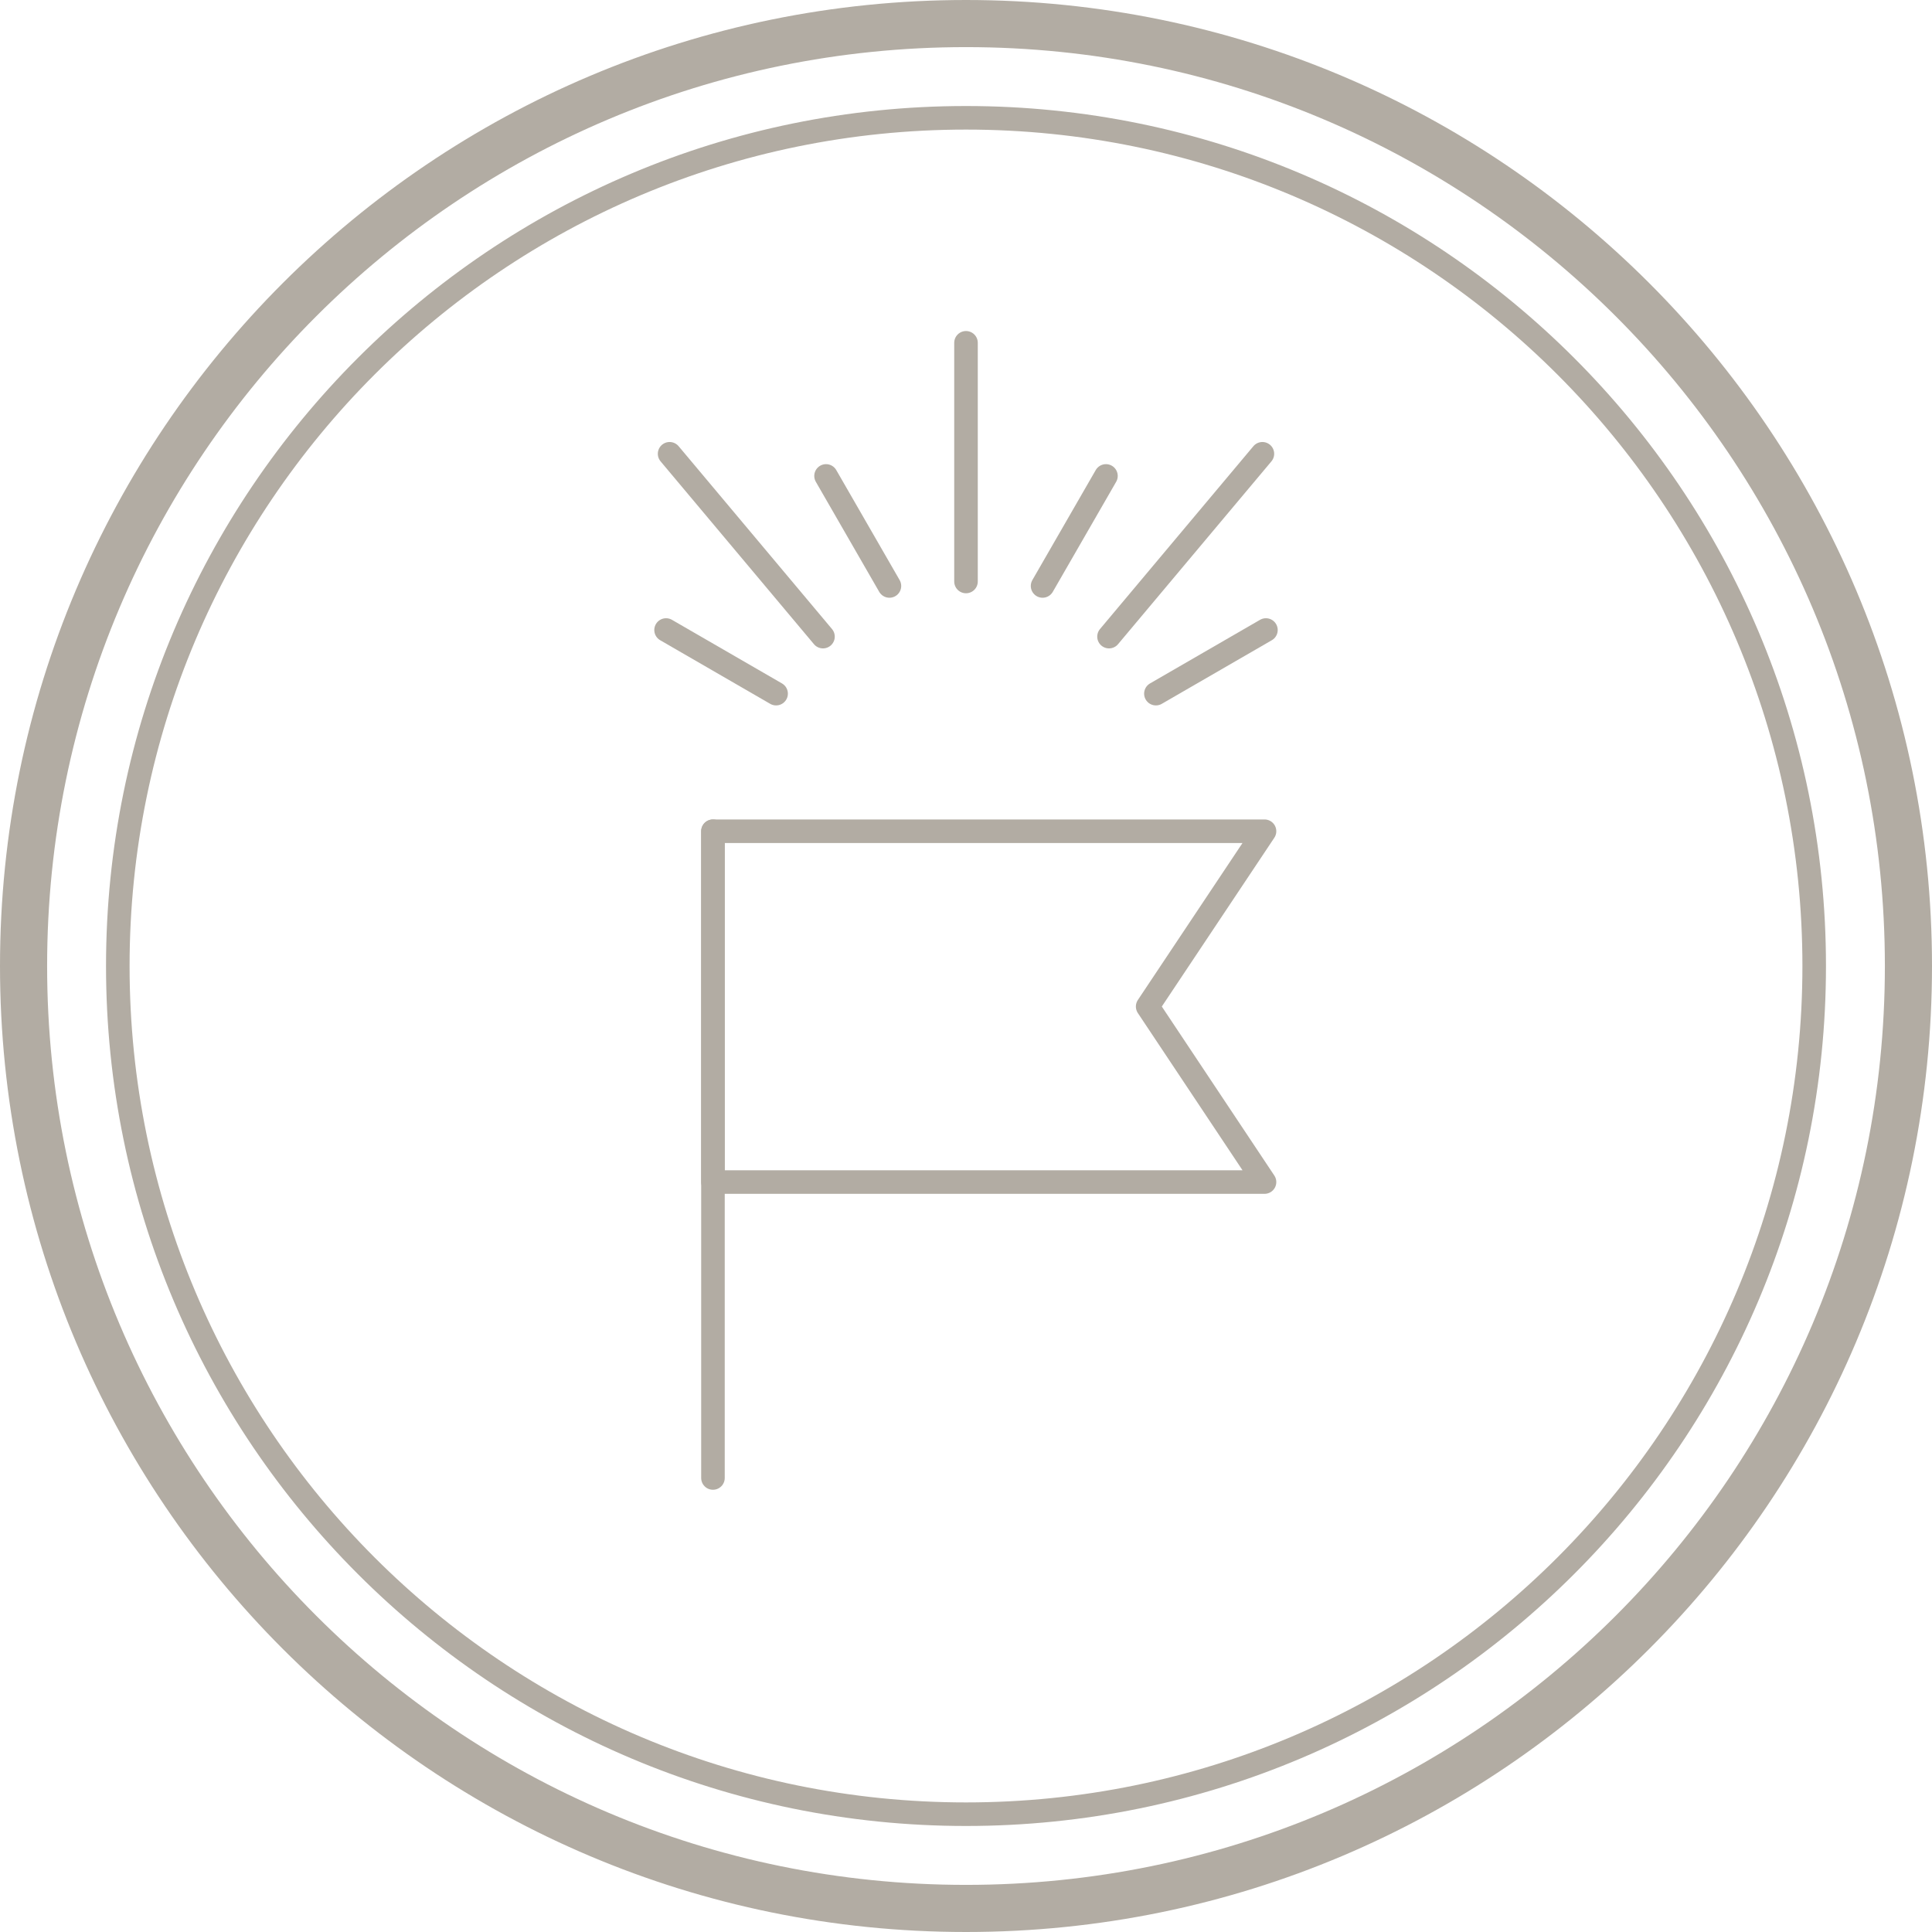
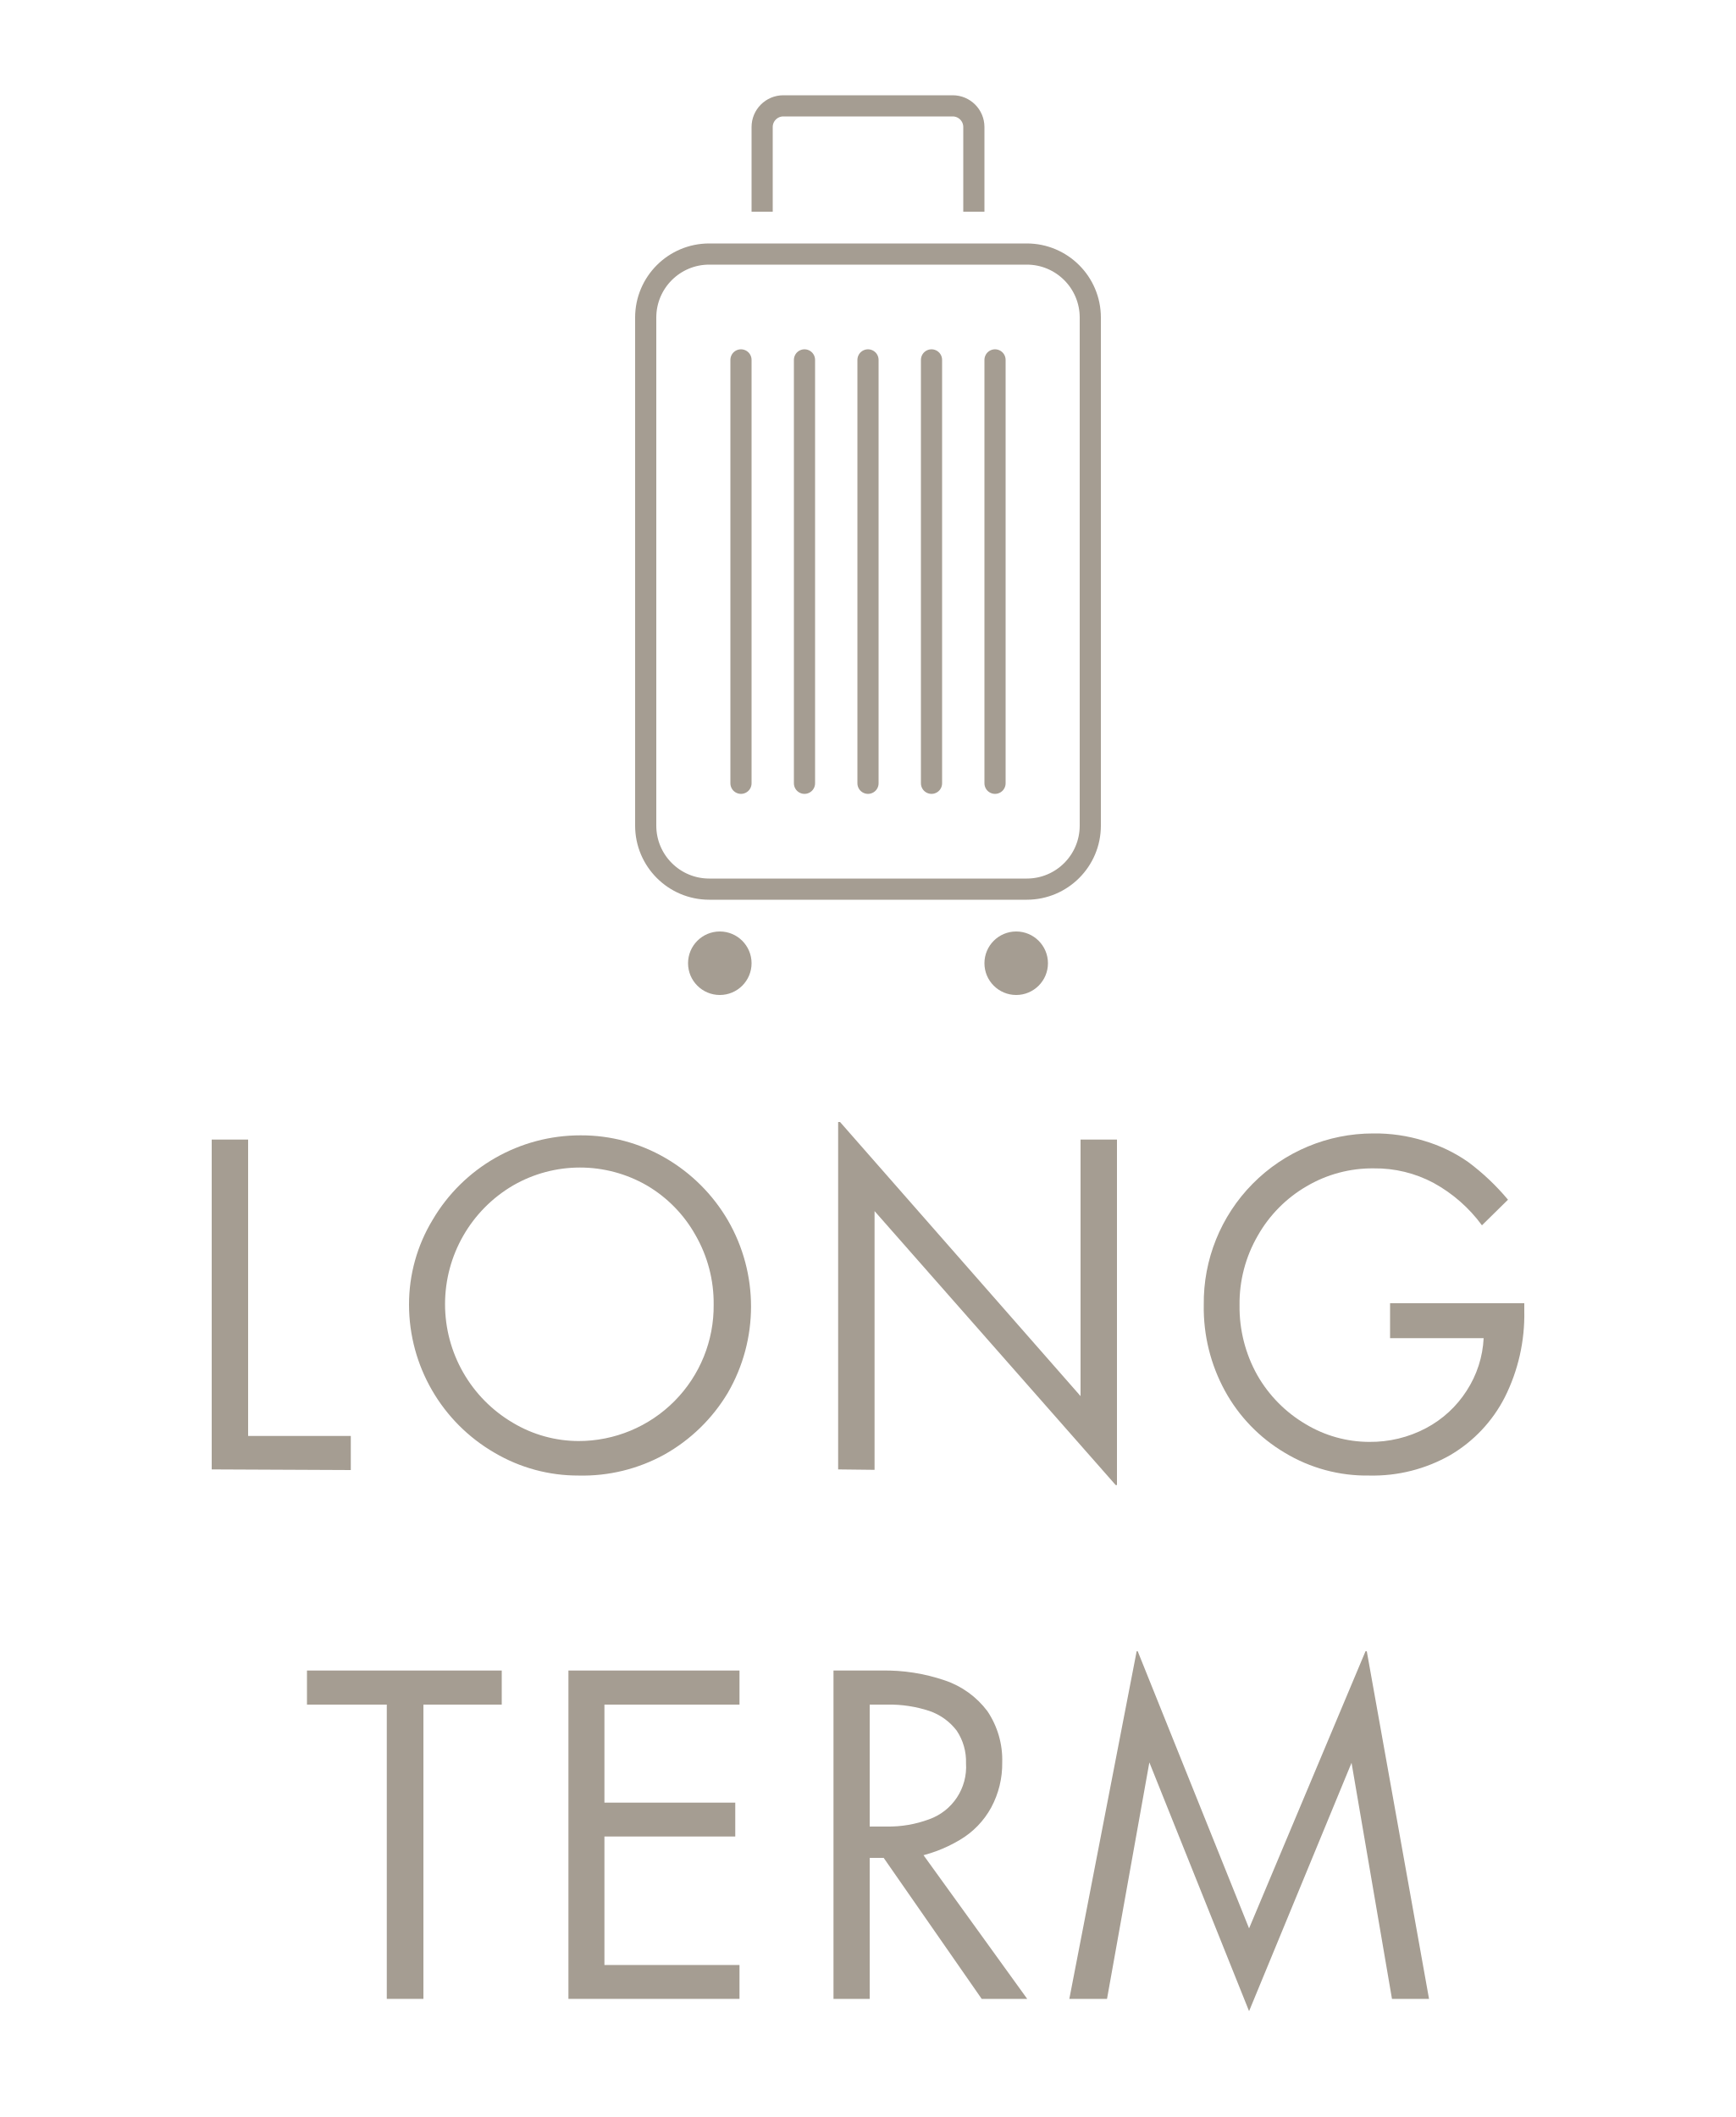
- <svg xmlns="http://www.w3.org/2000/svg" id="layer1" viewBox="0 0 82 82">
+ <svg xmlns="http://www.w3.org/2000/svg" id="layer1" viewBox="0 0 82 100">
  <defs>
-     <style>.cls-1,.cls-2,.cls-3,.cls-4{fill:none;stroke:#b2aca3;}.cls-1,.cls-2{stroke-linecap:round;}.cls-1{stroke-linejoin:round;}.cls-2,.cls-3,.cls-4{stroke-miterlimit:10;}.cls-4{stroke-width:2px;}</style>
+     <style>.cls-1{fill:#a59d92;}.cls-2,.cls-3{fill:none;stroke:#a59d92;stroke-miterlimit:10;}.cls-3{stroke-linecap:round;}</style>
  </defs>
-   <line class="cls-1" x1="30.26" y1="35.28" x2="30.26" y2="62.73" />
-   <polygon class="cls-1" points="53.67 50.17 30.26 50.17 30.26 35.28 53.67 35.28 48.71 42.72 53.67 50.17" />
-   <line class="cls-2" x1="41" y1="24.68" x2="41" y2="14.55" />
-   <line class="cls-2" x1="47.07" y1="27.02" x2="53.58" y2="19.26" />
-   <line class="cls-2" x1="34.93" y1="27.02" x2="28.42" y2="19.26" />
-   <line class="cls-2" x1="44.25" y1="24.87" x2="46.94" y2="20.2" />
-   <line class="cls-2" x1="49.06" y1="29.44" x2="53.73" y2="26.74" />
-   <line class="cls-2" x1="32.94" y1="29.44" x2="28.27" y2="26.74" />
-   <line class="cls-2" x1="37.75" y1="24.87" x2="35.06" y2="20.2" />
-   <circle class="cls-3" cx="41" cy="41" r="36" />
-   <circle class="cls-4" cx="41" cy="41" r="40" />
+   <path class="cls-1" d="M10,69.41V53.83h1.72v14h4.85v1.61Z" />
+   <path class="cls-1" d="M27.32,69.7a7.76,7.76,0,0,1-3.95-1.07,8.09,8.09,0,0,1-4.05-7,7.7,7.7,0,0,1,1.11-4,8.09,8.09,0,0,1,7-4,7.89,7.89,0,0,1,4,1.07,8.15,8.15,0,0,1,2.95,2.94,8.13,8.13,0,0,1,0,8.15,8.1,8.1,0,0,1-3,2.92A8,8,0,0,1,27.32,69.7Zm0-1.63a6.38,6.38,0,0,0,6.39-6.45,6.45,6.45,0,0,0-.86-3.28A6.27,6.27,0,0,0,30.56,56a6.32,6.32,0,0,0-6.33,0,6.5,6.5,0,0,0,0,11.21A6.07,6.07,0,0,0,27.34,68.07Z" />
+   <path class="cls-1" d="M39.59,69.41V53h.09L51.56,66.54l-.52.18V53.83h1.72V70.15H52.7L40.81,56.64l.5-.21v13Z" />
+   <path class="cls-1" d="M64.68,69.7a7.49,7.49,0,0,1-4-1.08,7.68,7.68,0,0,1-2.82-2.92,8.18,8.18,0,0,1-1-4.06,8,8,0,0,1,8-8.1,7.76,7.76,0,0,1,2.41.35,7.15,7.15,0,0,1,2.08,1,11.07,11.07,0,0,1,1.88,1.78L70,57.88a7,7,0,0,0-2.28-2,5.84,5.84,0,0,0-2.83-.69,6.11,6.11,0,0,0-3.18.85,6.27,6.27,0,0,0-2.3,2.33,6.39,6.39,0,0,0-.86,3.29,6.58,6.58,0,0,0,.84,3.3,6.32,6.32,0,0,0,2.28,2.31,5.84,5.84,0,0,0,3,.84,5.6,5.6,0,0,0,2.69-.65,5.12,5.12,0,0,0,1.92-1.77,5,5,0,0,0,.8-2.48v0H65.66V61.56H72v.37A8.69,8.69,0,0,1,71.08,66a6.7,6.7,0,0,1-2.57,2.73A7.39,7.39,0,0,1,64.68,69.7Z" />
+   <path class="cls-1" d="M18.27,94.42V80.52H14.5V78.91h9.2v1.61H20v13.9Z" />
+   <path class="cls-1" d="M26.85,94.42V78.91h8.08v1.61H28.55v4.63h6.18v1.6H28.55v6.07h6.38v1.6Z" />
+   <path class="cls-1" d="M39.37,94.42V78.91h2.27a8.75,8.75,0,0,1,3,.47,4.18,4.18,0,0,1,2,1.45,4.12,4.12,0,0,1,.7,2.42,4.36,4.36,0,0,1-.52,2.13,4,4,0,0,1-1.48,1.53,6.67,6.67,0,0,1-2.3.85H41.08v6.66Zm2.51-8.14a5.5,5.5,0,0,0,2-.34,2.63,2.63,0,0,0,1.75-2.65,2.62,2.62,0,0,0-.44-1.54,2.74,2.74,0,0,0-1.29-.93,6,6,0,0,0-2-.3h-.82v5.76Zm4.49,8.14-5.06-7.28L43,86.77l5.52,7.65Z" />
+   <path class="cls-1" d="M59,95,54.29,83.25l-2,11.17H50.51L53.69,78h.05L59,91.09,64.5,78h.06L67.5,94.42H65.75L63.84,83.27,59,95Z" />
+   <rect class="cls-2" x="30.5" y="12" width="21" height="30" rx="3" />
+   <circle class="cls-1" cx="48" cy="45.5" r="1.5" />
+   <circle class="cls-1" cx="34" cy="45.5" r="1.5" />
+   <line class="cls-3" x1="35" y1="17" x2="35" y2="37" />
+   <line class="cls-3" x1="38" y1="17" x2="38" y2="37" />
+   <line class="cls-3" x1="41" y1="17" x2="41" y2="37" />
+   <line class="cls-3" x1="44" y1="17" x2="44" y2="37" />
+   <line class="cls-3" x1="47" y1="17" x2="47" y2="37" />
+   <path class="cls-2" d="M46,10V6a1,1,0,0,0-1-1H37a1,1,0,0,0-1,1v4" />
</svg>
